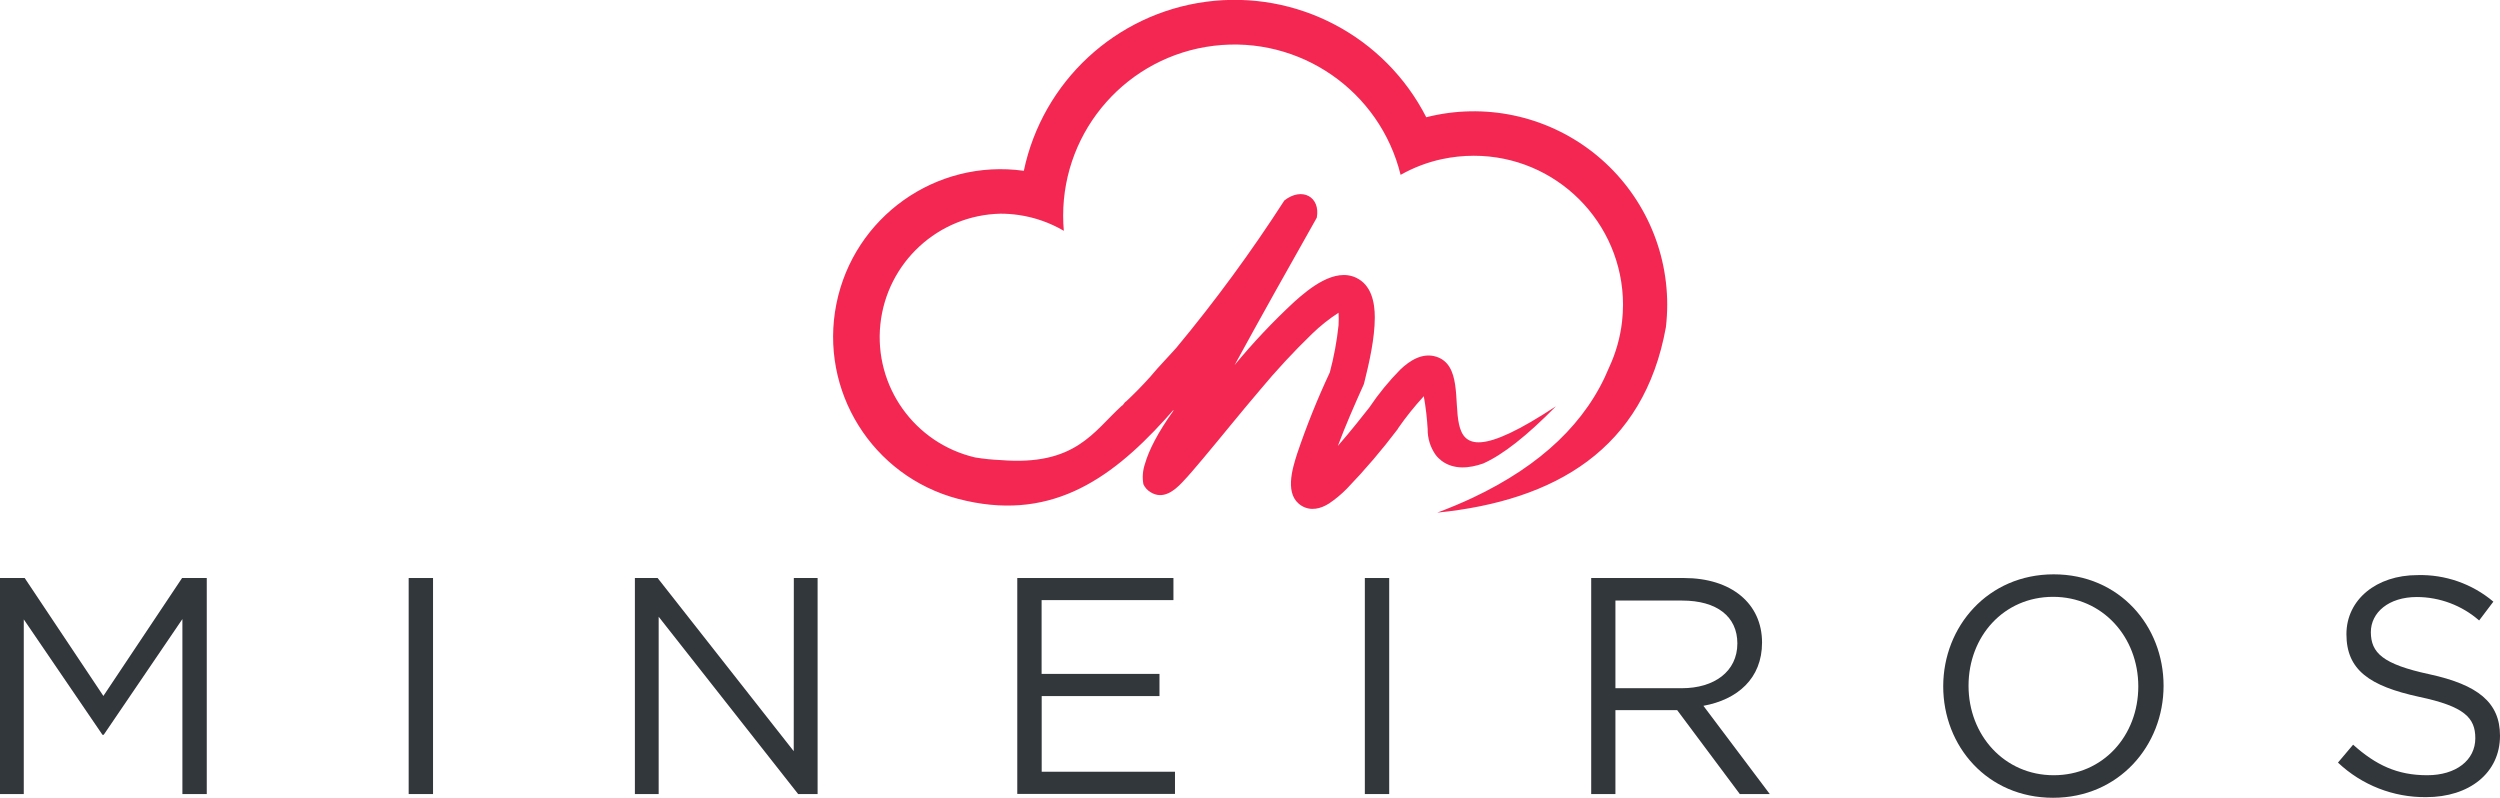
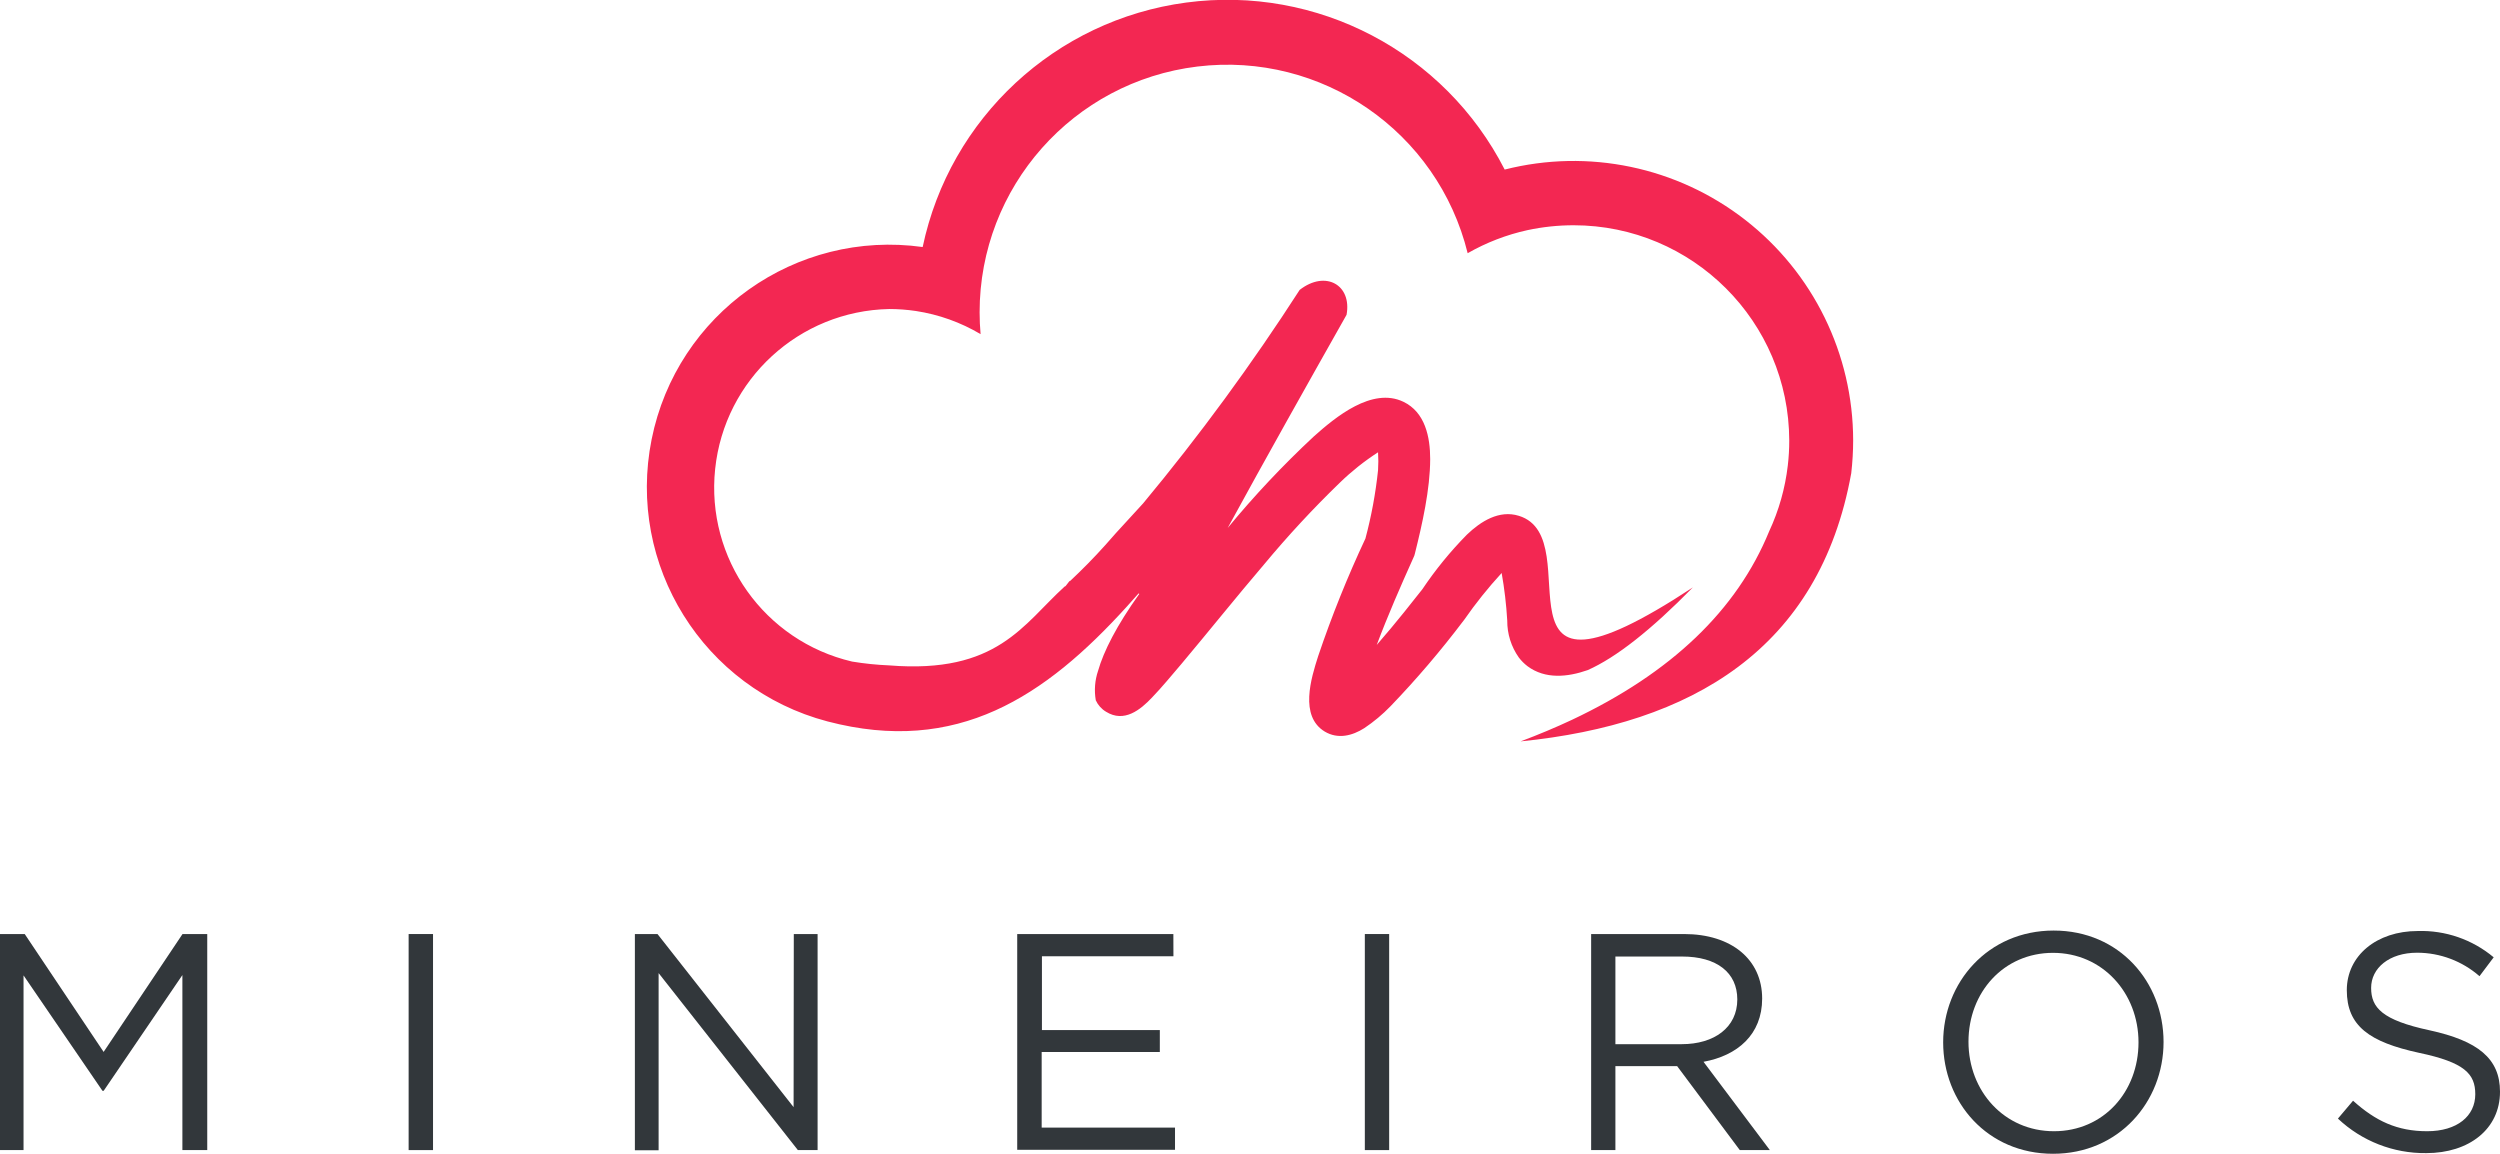
- <svg xmlns="http://www.w3.org/2000/svg" viewBox="0 0 549.9 175.48">
+ <svg xmlns="http://www.w3.org/2000/svg" viewBox="0 0 380.23 175.48">
  <defs>
    <style>
      .cls-1 {
        fill: #f32752;
        fill-rule: evenodd;
      }
      .cls-2 {
        isolation: isolate;
      }
      .cls-3 {
        fill: #32373b;
      }
    </style>
  </defs>
  <g id="Logo" data-name="Logo">
-     <path class="cls-1" d="M258.11,90.34c-3.43,4.8-5.41,8.7-6.26,11.68a9,9,0,0,0-.35,4.49,3.92,3.92,0,0,0,1.56,1.74c2.75,1.72,5.23-.29,7-2.17,1.56-1.62,3-3.39,4.48-5.12,4.2-5,8.29-10.12,12.54-15.1a156.17,156.17,0,0,1,11.54-12.45,37.55,37.55,0,0,1,5.81-4.62,24.86,24.86,0,0,1,0,2.73,67.86,67.86,0,0,1-1.92,10.39,171.12,171.12,0,0,0-7.18,17.86c-1.09,3.4-2.88,9.16,1,11.5,2,1.19,4.17.64,6-.52a25,25,0,0,0,4-3.34,144.63,144.63,0,0,0,11.09-13l.06-.07,0-.07a67.33,67.33,0,0,1,5.7-7.12,62.53,62.53,0,0,1,.85,7.23,9.6,9.6,0,0,0,1.74,5.65,6.7,6.7,0,0,0,1.33,1.33c2.69,2,6.08,1.66,9.14.59q6.46-2.86,16-12.58C309.41,111,327,81.87,315.88,78.45c-3-.93-5.79.85-7.89,2.86a57.64,57.64,0,0,0-6.79,8.32c-1.1,1.39-4,5.11-6.93,8.46,1.68-4.48,3.63-8.93,5.58-13.27l.14-.32.09-.33c1.11-4.45,2.31-9.74,2.32-14.34,0-3.34-.75-7.14-4.09-8.73-4.75-2.26-10.3,2.32-13.62,5.29A143.81,143.81,0,0,0,271.56,80.3c5.93-10.86,12-21.65,18.08-32.42.84-4.56-3.21-6.84-7.13-3.79A333,333,0,0,1,258.7,76.56l-4.15,4.53h0L253,82.89h0c-1.79,2-3.57,3.79-5.35,5.46-.15-.09-.69.94-.84.85-6.33,5.75-10.23,13.33-26.69,12a46.26,46.26,0,0,1-5.64-.58A27.17,27.17,0,0,1,220.08,47a27.74,27.74,0,0,1,4.06.3A27.34,27.34,0,0,1,234,50.77c-.1-1.09-.15-2.2-.15-3.31a37.66,37.66,0,0,1,74.23-9A32.25,32.25,0,0,1,317.17,35a33.55,33.55,0,0,1,7-.74A32.81,32.81,0,0,1,357,67a34.44,34.44,0,0,1-.22,3.8,32.61,32.61,0,0,1-2.83,10q-7.37,18-30,28.68-3.71,1.74-7.81,3.28c26-2.62,45.45-14,50.29-40.79a44,44,0,0,0,.29-5,42.53,42.53,0,0,0-53-41.18,47.36,47.36,0,0,0-88.52,11.78,36.86,36.86,0,0,0-14.48,72.15c19.73,5.18,33.12-3.78,45.54-17.47l1.78-2,.1.08Z" />
+     <path class="cls-1" d="M173.27,90.34c-3.43,4.8-5.41,8.7-6.26,11.68a9.13,9.13,0,0,0-.35,4.49,3.92,3.92,0,0,0,1.56,1.74c2.75,1.72,5.23-.29,7-2.17,1.56-1.62,3-3.39,4.48-5.12,4.2-5,8.29-10.12,12.54-15.1a156.17,156.17,0,0,1,11.54-12.45,37.55,37.55,0,0,1,5.81-4.62,20.73,20.73,0,0,1,0,2.73,67.86,67.86,0,0,1-1.92,10.39,171.12,171.12,0,0,0-7.18,17.86c-1.09,3.4-2.88,9.16,1,11.5,2,1.19,4.17.64,6-.52a24.62,24.62,0,0,0,4-3.34,144.63,144.63,0,0,0,11.09-13l.06-.07.05-.07a67.33,67.33,0,0,1,5.7-7.12,62.53,62.53,0,0,1,.85,7.23A9.6,9.6,0,0,0,231,100a7,7,0,0,0,1.33,1.33c2.69,2,6.08,1.66,9.14.59q6.47-2.86,16-12.58C224.57,111,242.19,81.87,231,78.45c-3-.93-5.79.85-7.89,2.86a57.64,57.64,0,0,0-6.79,8.32c-1.1,1.39-4,5.11-6.93,8.46,1.68-4.48,3.63-8.93,5.58-13.27l.14-.32.09-.33c1.11-4.45,2.31-9.74,2.32-14.34,0-3.34-.75-7.14-4.09-8.73-4.75-2.26-10.3,2.32-13.62,5.29A145.05,145.05,0,0,0,186.72,80.3c5.93-10.86,12-21.65,18.08-32.42.84-4.56-3.21-6.84-7.13-3.79a333,333,0,0,1-23.81,32.47l-4.15,4.53h0l-1.59,1.8h0c-1.79,2-3.57,3.79-5.35,5.46-.15-.09-.69.94-.84.85-6.33,5.75-10.23,13.33-26.69,12a46.26,46.26,0,0,1-5.64-.58A27.17,27.17,0,0,1,135.24,47a27.63,27.63,0,0,1,4.06.3,27.34,27.34,0,0,1,9.84,3.52c-.1-1.09-.15-2.2-.15-3.31a37.66,37.66,0,0,1,74.23-9A32.25,32.25,0,0,1,232.33,35a33.55,33.55,0,0,1,7-.74A32.81,32.81,0,0,1,272.13,67a32.15,32.15,0,0,1-.22,3.8,32.61,32.61,0,0,1-2.83,10q-7.36,18-30,28.68-3.71,1.74-7.81,3.28c26-2.62,45.45-14,50.29-40.79a44,44,0,0,0,.29-5,42.53,42.53,0,0,0-53-41.18,47.36,47.36,0,0,0-88.52,11.78,36.86,36.86,0,0,0-14.48,72.15c19.73,5.18,33.12-3.78,45.54-17.47l1.78-2,.1.08Z" />
    <g class="cls-2">
-       <path class="cls-3" d="M22.81,161.63h-.27L5.23,136.24v38.42H0V127.14H5.43l17.31,25.94,17.31-25.94h5.43v47.52H40.12V136.17Z" />
-       <path class="cls-3" d="M95.25,127.14v47.52H89.89V127.14Z" />
-       <path class="cls-3" d="M174.61,127.14h5.23v47.52h-4.28l-30.68-39v39h-5.23V127.14h5l29.94,38.09Z" />
-       <path class="cls-3" d="M258.11,132h-29v16.23h25.93v4.88H229.13v16.64h29.32v4.88H223.76V127.14h34.35Z" />
-       <path class="cls-3" d="M305.57,127.14v47.52h-5.36V127.14Z" />
-       <path class="cls-3" d="M382.69,174.66,368.91,156.2H355.33v18.46H350V127.14H370.4c10.46,0,17.18,5.64,17.18,14.19,0,7.94-5.43,12.56-12.9,13.92l14.6,19.41ZM370,132.1H355.33v19.28h14.6c7.13,0,12.22-3.67,12.22-9.85C382.15,135.63,377.67,132.1,370,132.1Z" />
-       <path class="cls-3" d="M451.6,175.48c-14.46,0-24.17-11.34-24.17-24.51s9.84-24.64,24.3-24.64,24.17,11.34,24.17,24.51S466.06,175.48,451.6,175.48Zm0-44.2c-10.86,0-18.6,8.69-18.6,19.56s7.87,19.68,18.73,19.68,18.61-8.69,18.61-19.55S462.46,131.28,451.6,131.28Z" />
-       <path class="cls-3" d="M534.43,148.32c10.59,2.31,15.47,6.18,15.47,13.51,0,8.22-6.79,13.51-16.22,13.51a27.82,27.82,0,0,1-19.42-7.6l3.33-3.94c5,4.48,9.71,6.72,16.29,6.72,6.38,0,10.59-3.32,10.59-8.14,0-4.48-2.37-7-12.35-9.1-10.93-2.38-16-5.91-16-13.78,0-7.6,6.59-13,15.62-13a24.8,24.8,0,0,1,16.7,5.84l-3.13,4.14a20.9,20.9,0,0,0-13.71-5.16c-6.18,0-10.11,3.4-10.11,7.74C521.53,143.57,524,146.08,534.43,148.32Z" />
+       <path class="cls-3" d="M15.77,165.9h-.19l-12-17.55v26.57H0V142.06H3.76l12,17.93,12-17.93h3.76v32.86H27.74V148.3Z" />
+       <path class="cls-3" d="M65.86,142.06v32.86H62.15V142.06Z" />
+       <path class="cls-3" d="M120.73,142.06h3.62v32.86h-3L100.17,148v26.95H96.56V142.06H100l20.7,26.33Z" />
+       <path class="cls-3" d="M178.47,145.44h-20v11.22h17.93V160H158.43v11.5h20.28v3.38h-24V142.06h23.75Z" />
+       <path class="cls-3" d="M211.28,142.06v32.86h-3.7V142.06Z" />
+       <path class="cls-3" d="M264.61,174.92l-9.53-12.77h-9.39v12.77H242V142.06h14.13c7.23,0,11.88,3.89,11.88,9.81,0,5.49-3.76,8.68-8.92,9.62l10.09,13.43Zm-8.78-29.44H245.69v13.33h10.09c4.93,0,8.45-2.53,8.45-6.8C264.23,147.93,261.13,145.48,255.83,145.48Z" />
+       <path class="cls-3" d="M312.25,175.48c-10,0-16.71-7.84-16.71-16.95s6.81-17,16.81-17,16.71,7.84,16.71,16.95S322.25,175.48,312.25,175.48Zm0-30.56c-7.51,0-12.86,6-12.86,13.52s5.45,13.61,13,13.61,12.86-6,12.86-13.52S319.76,144.92,312.25,144.92Z" />
+       <path class="cls-3" d="M369.52,156.7c7.33,1.6,10.71,4.27,10.71,9.34,0,5.68-4.7,9.34-11.22,9.34a19.25,19.25,0,0,1-13.43-5.25l2.3-2.72c3.43,3.09,6.71,4.64,11.27,4.64s7.32-2.3,7.32-5.63c0-3.1-1.64-4.84-8.54-6.29-7.56-1.64-11-4.08-11-9.53,0-5.26,4.55-9,10.79-9a17.16,17.16,0,0,1,11.55,4l-2.16,2.87a14.42,14.42,0,0,0-9.48-3.57c-4.27,0-7,2.35-7,5.35S362.29,155.15,369.52,156.7Z" />
    </g>
  </g>
</svg>
